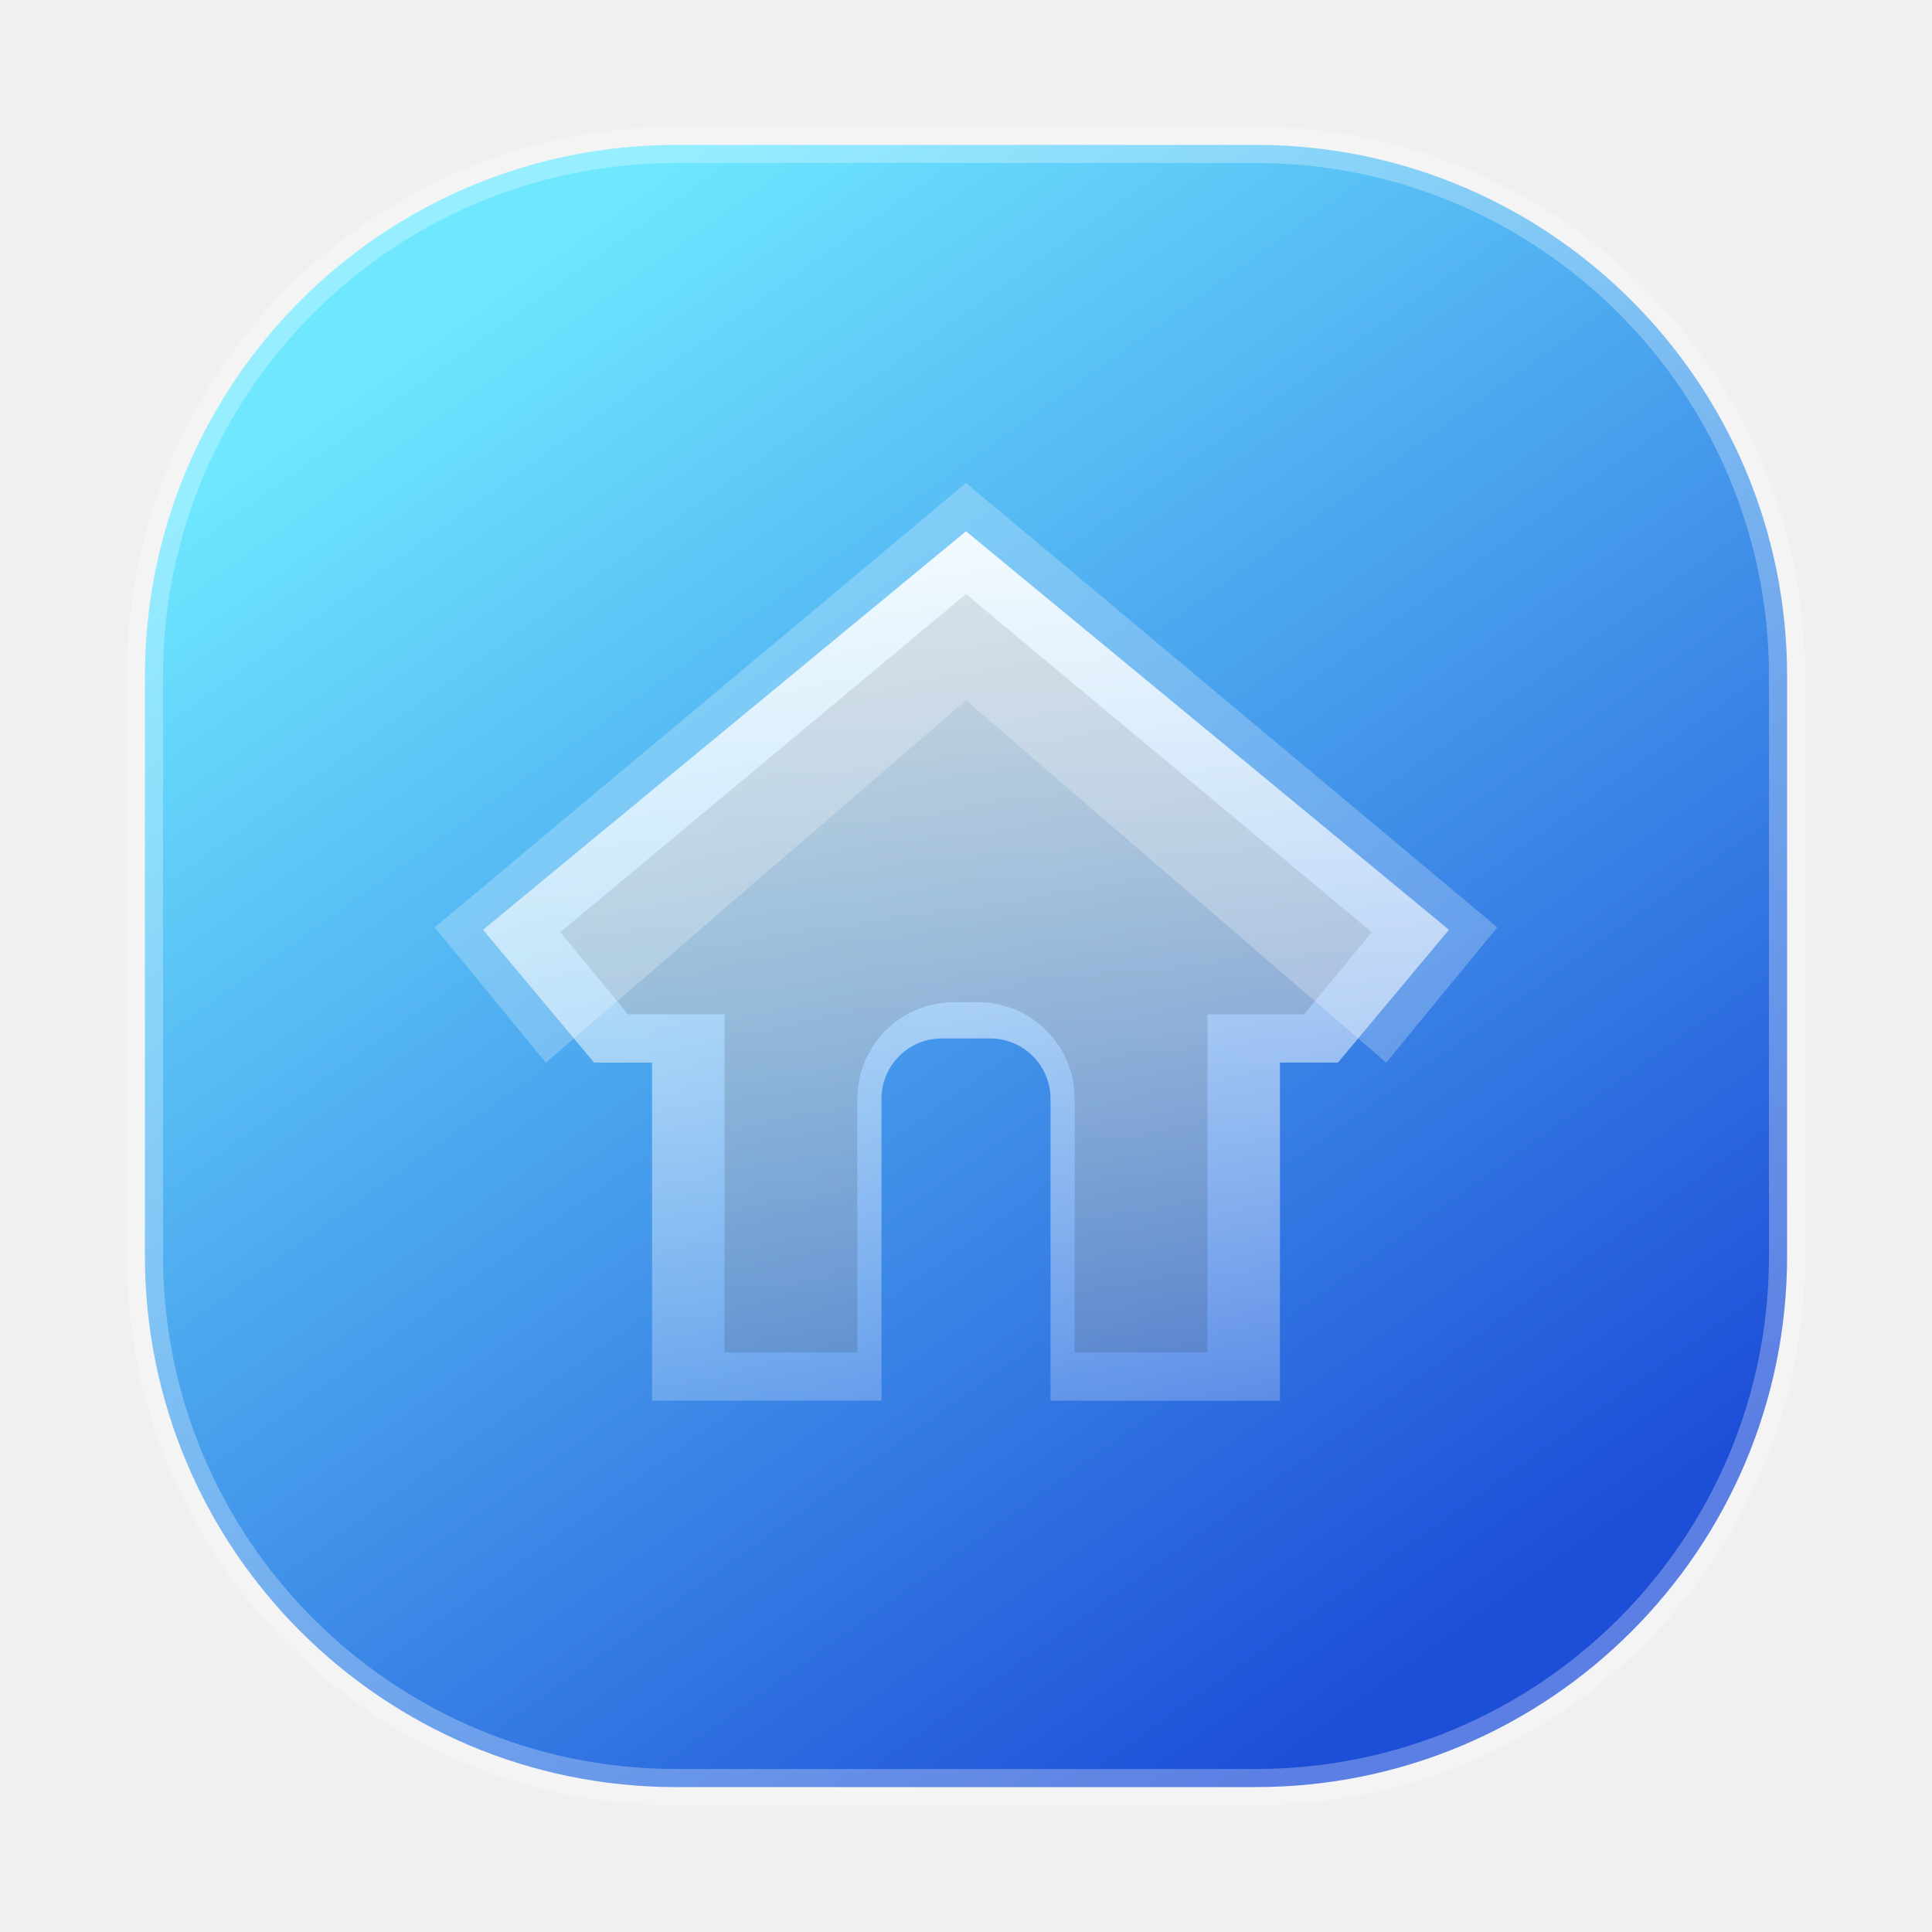
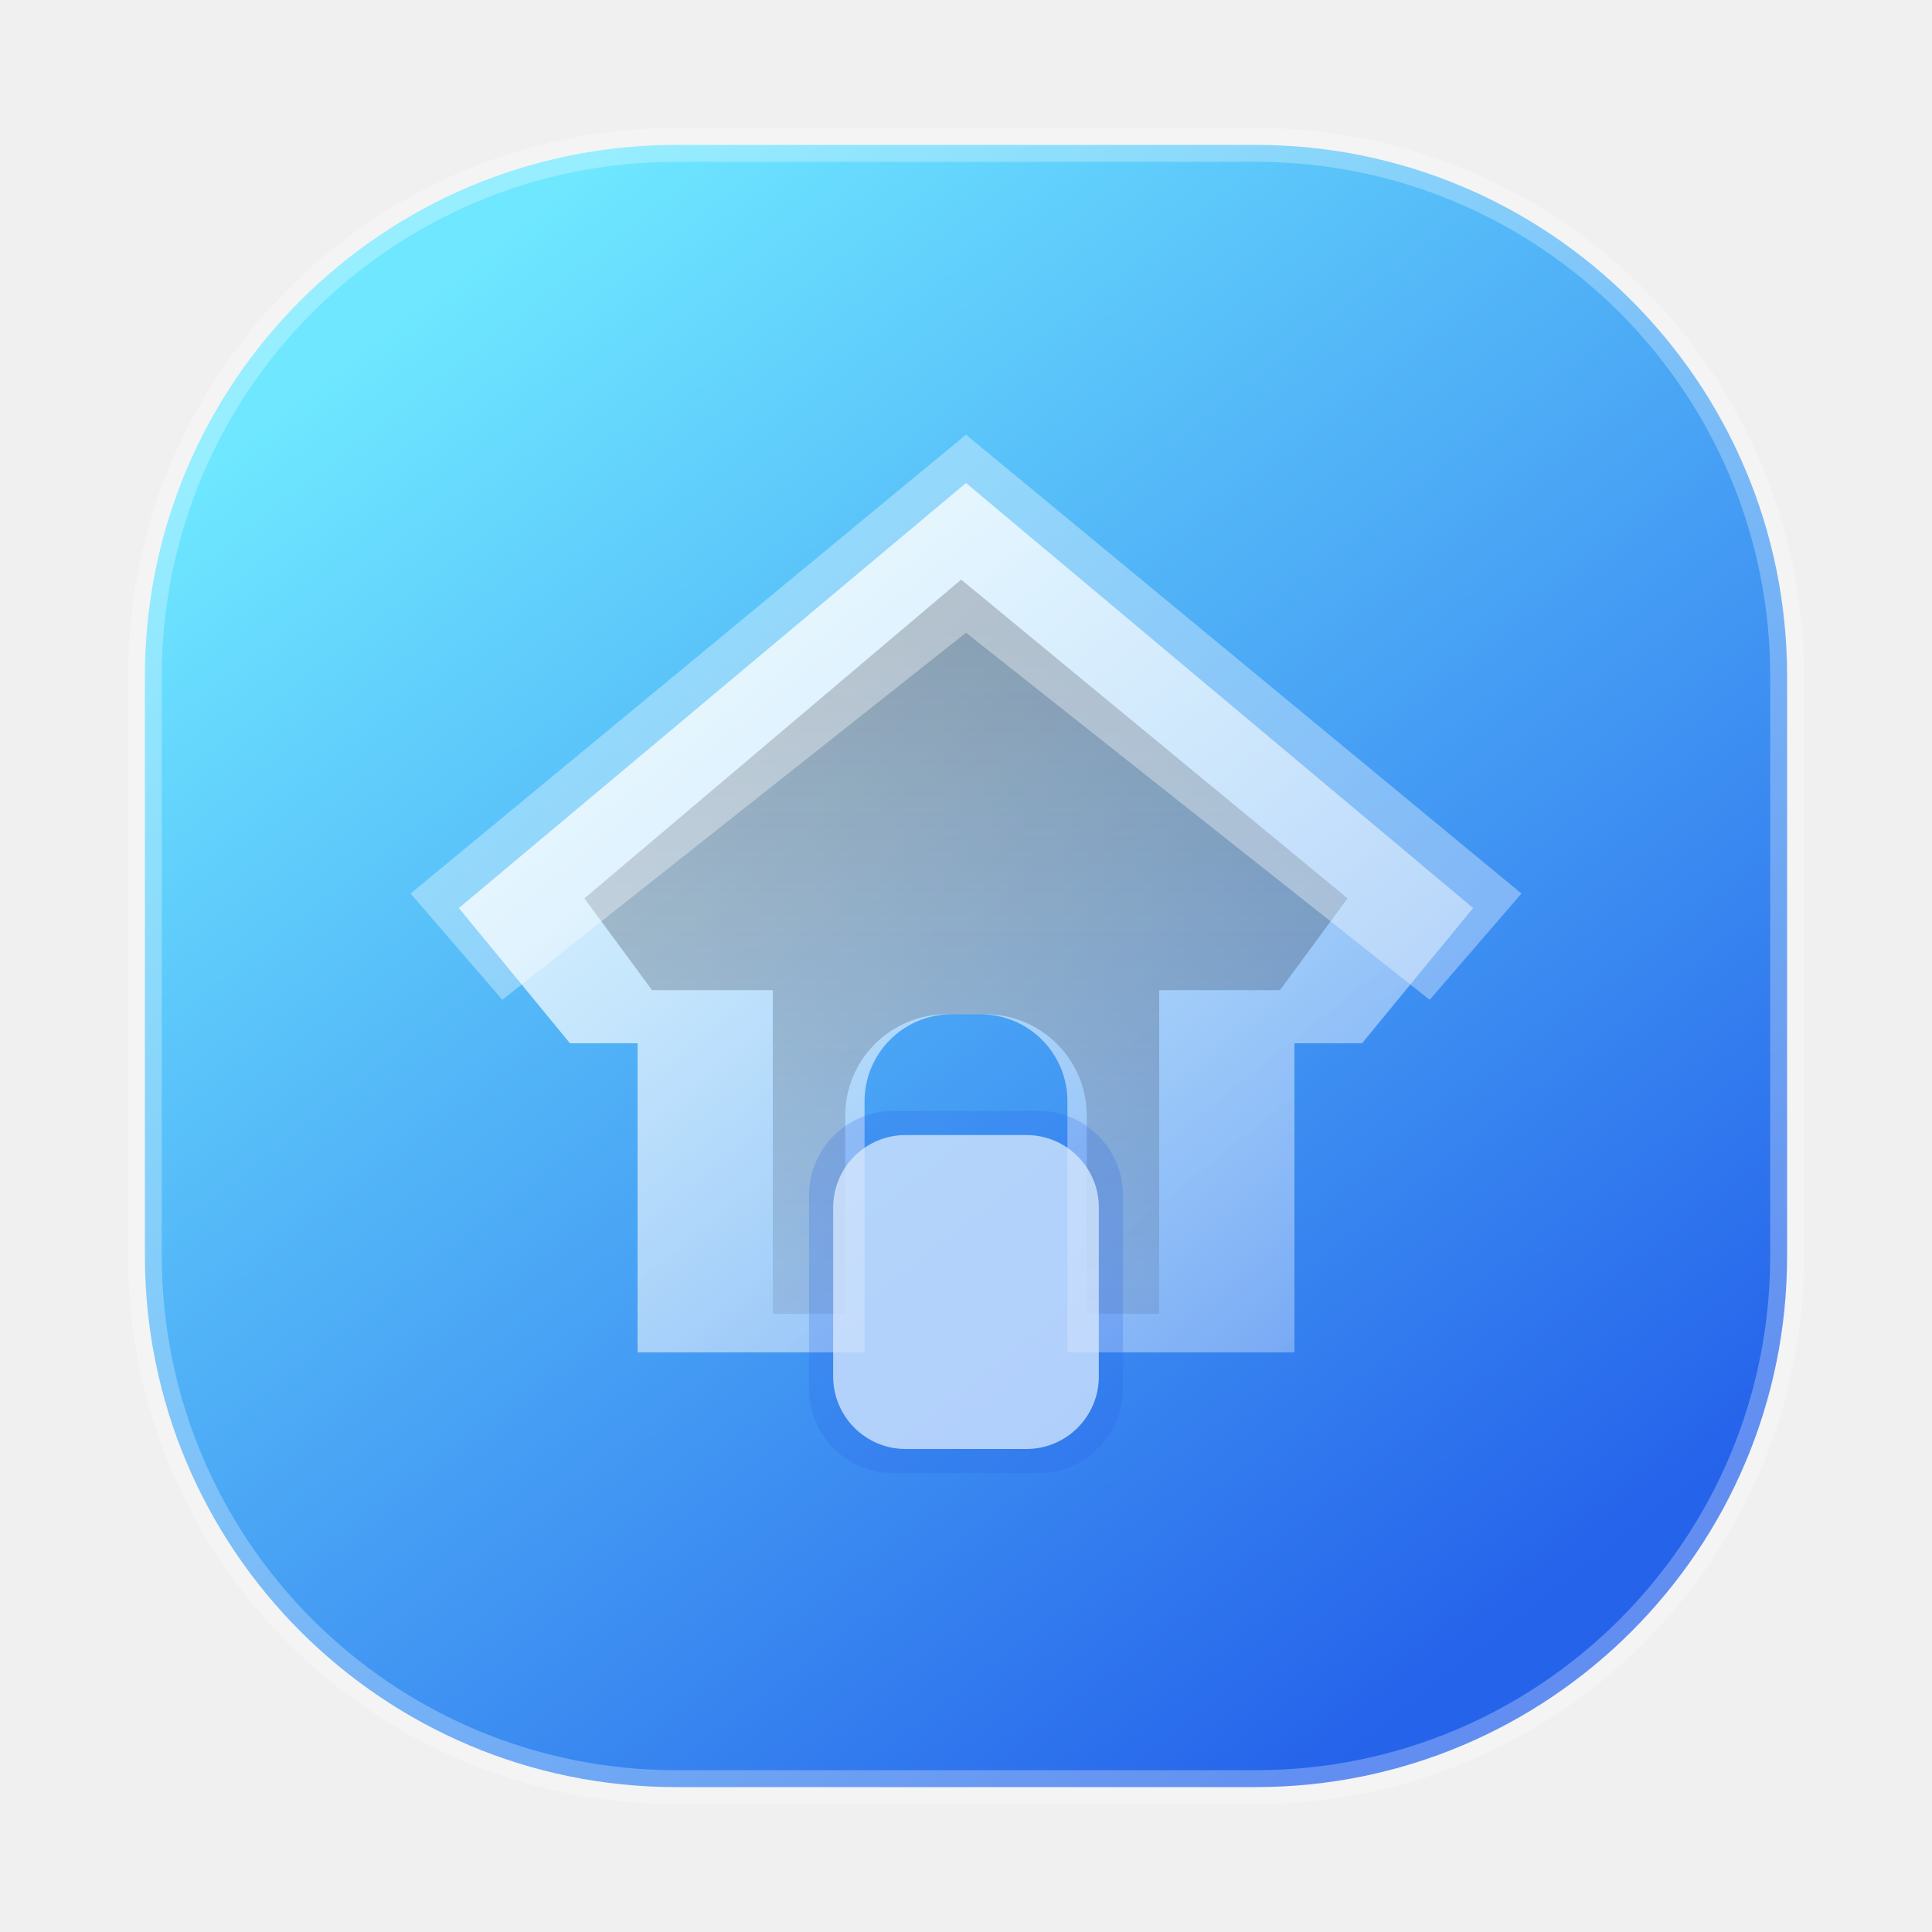
<svg xmlns="http://www.w3.org/2000/svg" width="80" height="80" viewBox="0 0 80 80" fill="none">
  <defs>
-     <linearGradient id="home-gradient" x1="20" y1="12" x2="60" y2="68" gradientUnits="userSpaceOnUse">
+     <linearGradient id="home-base" x1="18" y1="12" x2="62" y2="68" gradientUnits="userSpaceOnUse">
      <stop offset="0" stop-color="#6EE7FF" />
-       <stop offset="1" stop-color="#1D4ED8" />
+       <stop offset="1" stop-color="#2563EB" />
    </linearGradient>
-     <linearGradient id="home-roof" x1="40" y1="22" x2="40" y2="60" gradientUnits="userSpaceOnUse">
+     <linearGradient id="home-light" x1="22" y1="18" x2="58" y2="62" gradientUnits="userSpaceOnUse">
      <stop offset="0" stop-color="#FFFFFF" stop-opacity="0.9" />
-       <stop offset="1" stop-color="#FFFFFF" stop-opacity="0.2" />
+       <stop offset="1" stop-color="#FFFFFF" stop-opacity="0.25" />
+     </linearGradient>
+     <linearGradient id="home-shadow" x1="40" y1="26" x2="40" y2="60" gradientUnits="userSpaceOnUse">
+       <stop offset="0" stop-color="#0F172A" stop-opacity="0.35" />
+       <stop offset="1" stop-color="#0F172A" stop-opacity="0.05" />
    </linearGradient>
  </defs>
-   <rect x="6" y="6" width="68" height="68" rx="22" fill="url(#home-gradient)" />
-   <rect x="6" y="6" width="68" height="68" rx="22" stroke="white" stroke-opacity="0.28" stroke-width="1.5" />
-   <path d="M40 22L20 38.5L24.6 44H27V58H36.5V45.5C36.5 44.119 37.619 43 39 43H41C42.381 43 43.5 44.119 43.5 45.5V58H53V44H55.4L60 38.5L40 22Z" fill="url(#home-roof)" />
-   <path d="M40 24.6L23.2 38.6L26 42H30V56H35.5V45.5C35.5 43.291 37.291 41.5 39.5 41.5H40.5C42.709 41.5 44.5 43.291 44.5 45.5V56H50V42H54L56.8 38.6L40 24.6Z" fill="#0F172A" fill-opacity="0.14" />
-   <path d="M40 20L18 38.4L22.6 44L40 29L57.4 44L62 38.4L40 20Z" fill="#FFFFFF" fill-opacity="0.24" />
+   <rect x="6" y="6" width="68" height="68" rx="22" fill="url(#home-base)" />
+   <rect x="6" y="6" width="68" height="68" rx="22" stroke="white" stroke-opacity="0.28" stroke-width="1.4" />
+   <path d="M40 20L19 37.6L23.6 43.2H26.4V56H35.8V45.6C35.8 43.612 37.412 42 39.4 42H40.6C42.588 42 44.2 43.612 44.2 45.6V56H53.6V43.2H56.4L61 37.6L40 20Z" fill="url(#home-light)" />
+   <path d="M39.8 24L24.2 37.2L27 41H32V54.4H35V46.2C35 43.878 36.878 42 39.2 42H40.8C43.122 42 45 43.878 45 46.2V54.4H48V41H53L55.8 37.2L39.8 24Z" fill="url(#home-shadow)" />
+   <path d="M40 18L17 37L20.8 41.4L40 26.2L59.2 41.4L63 37L40 18Z" fill="white" fill-opacity="0.35" />
+   <rect x="33.5" y="46" width="13" height="15" rx="3.5" fill="#2563EB" fill-opacity="0.22" />
+   <rect x="34.5" y="47" width="11" height="13" rx="3" fill="#DBEAFE" fill-opacity="0.75" />
</svg>
